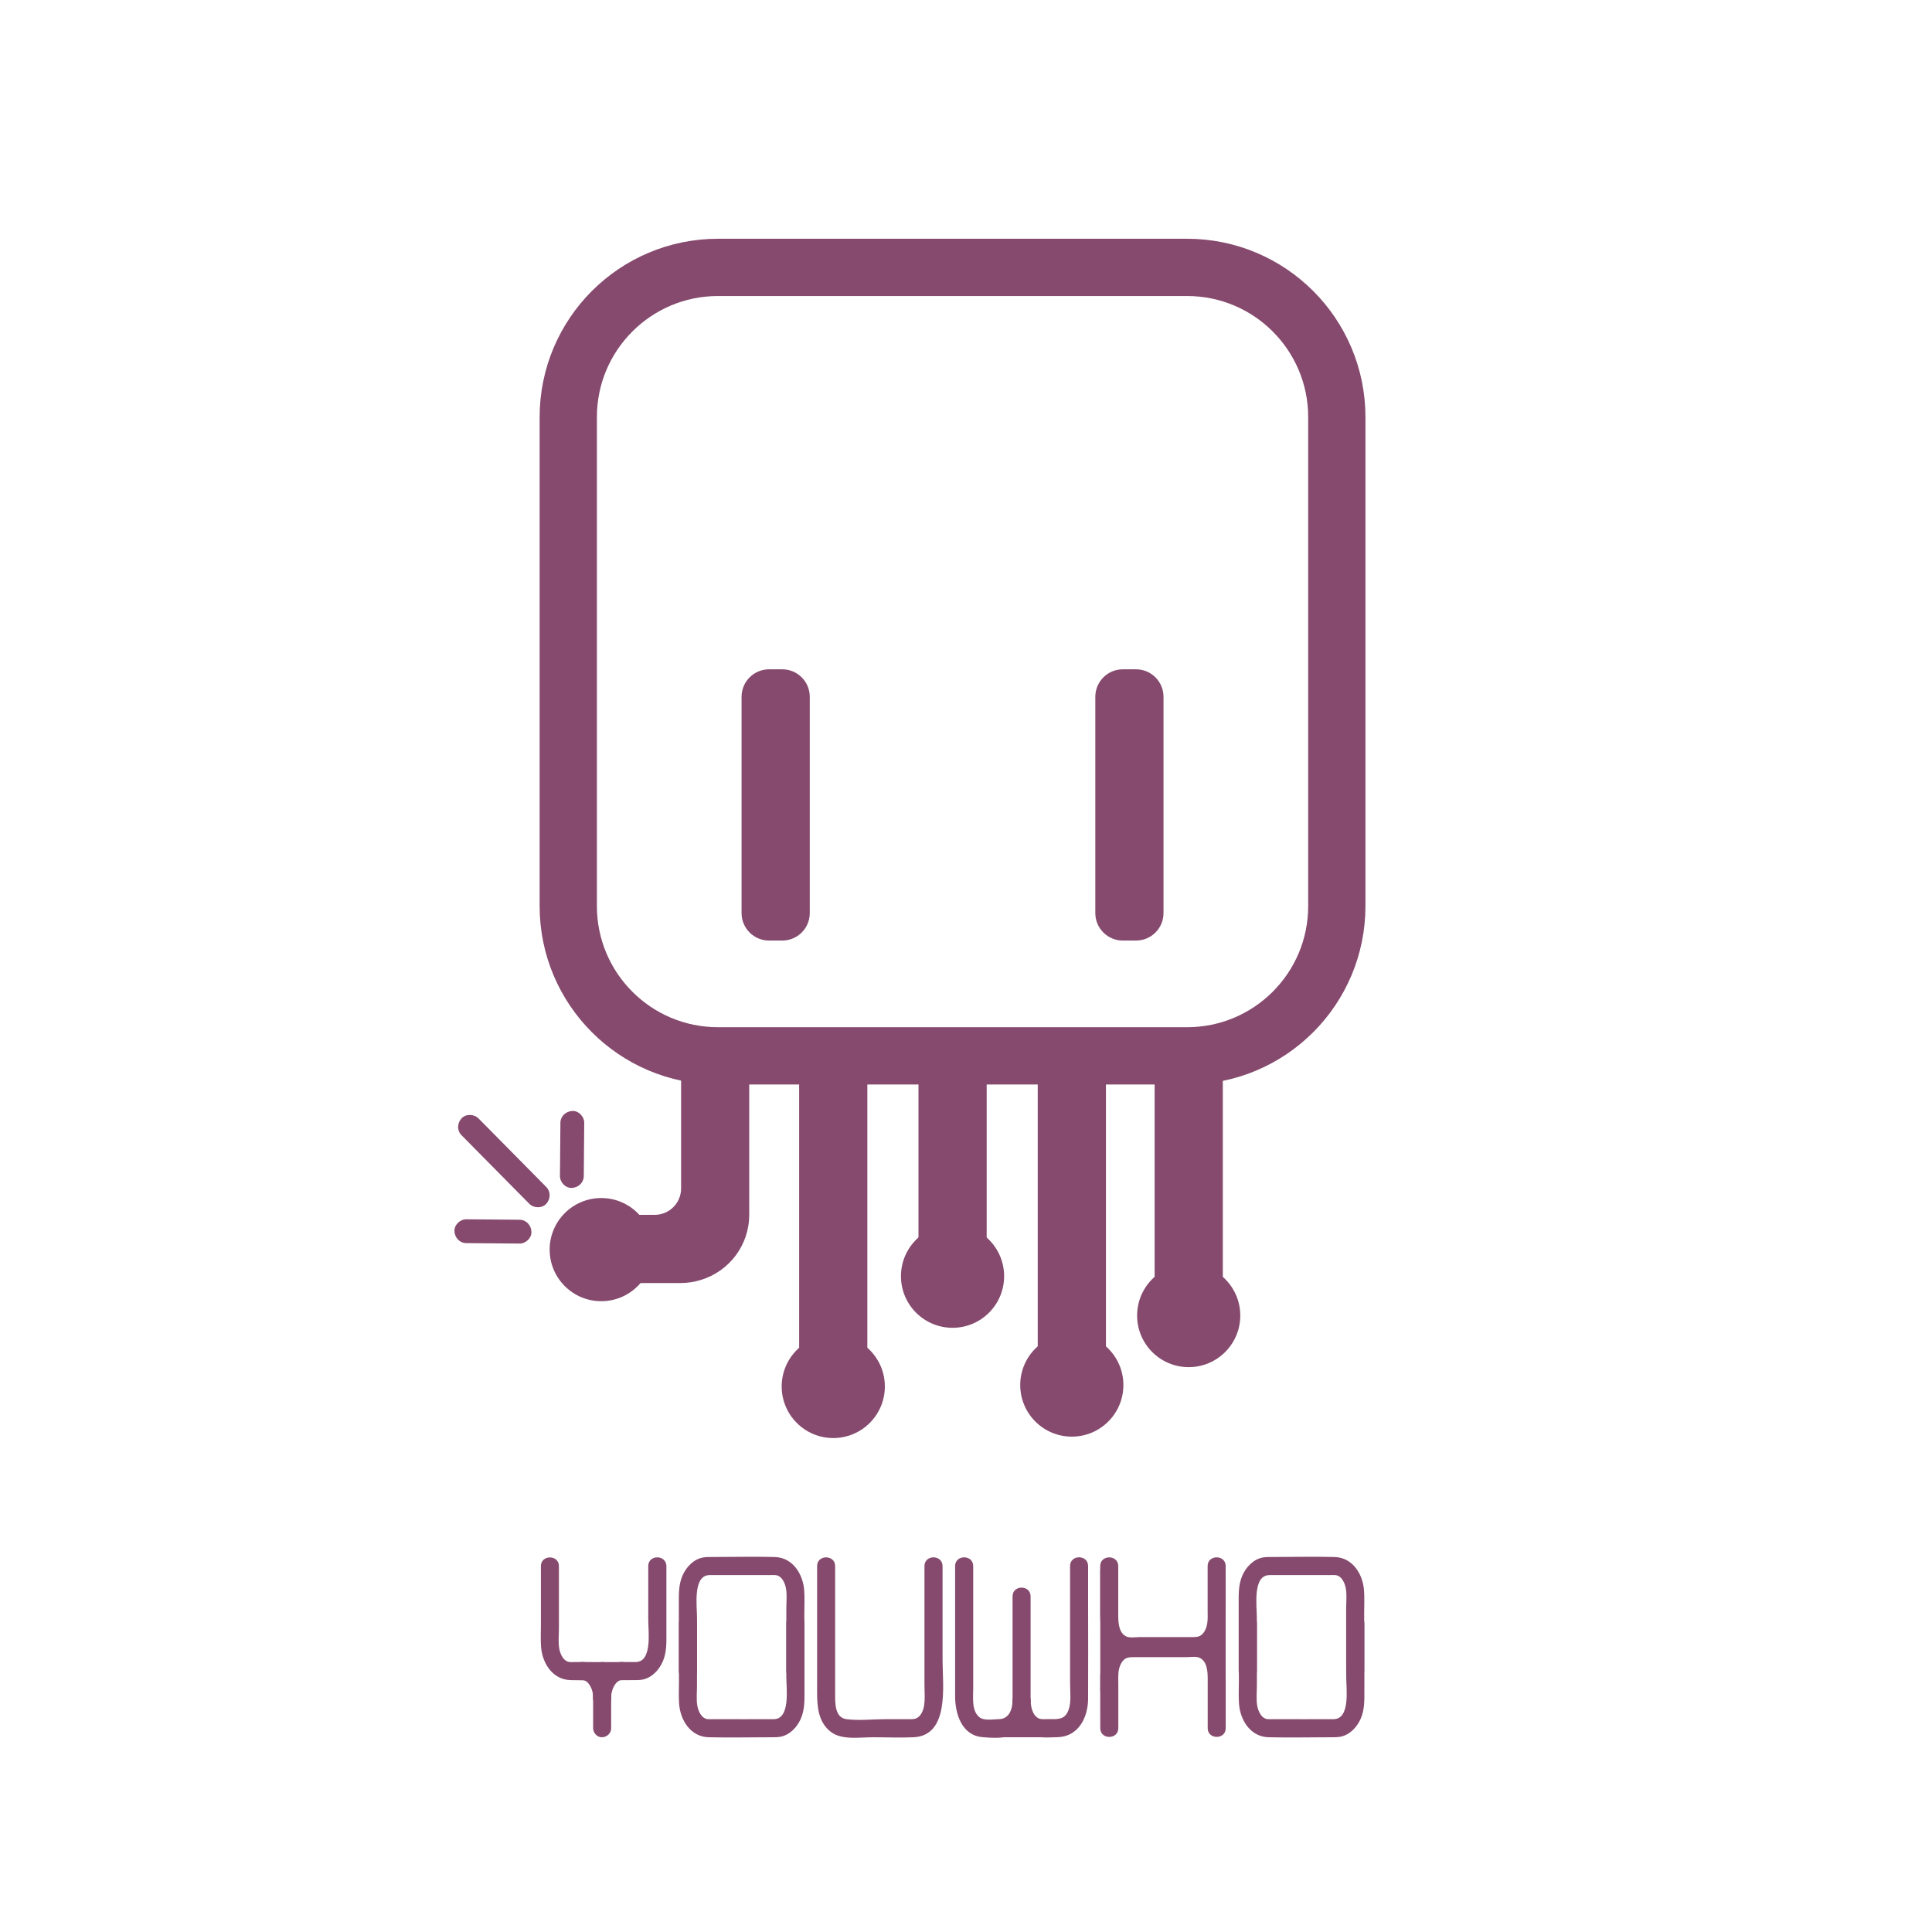
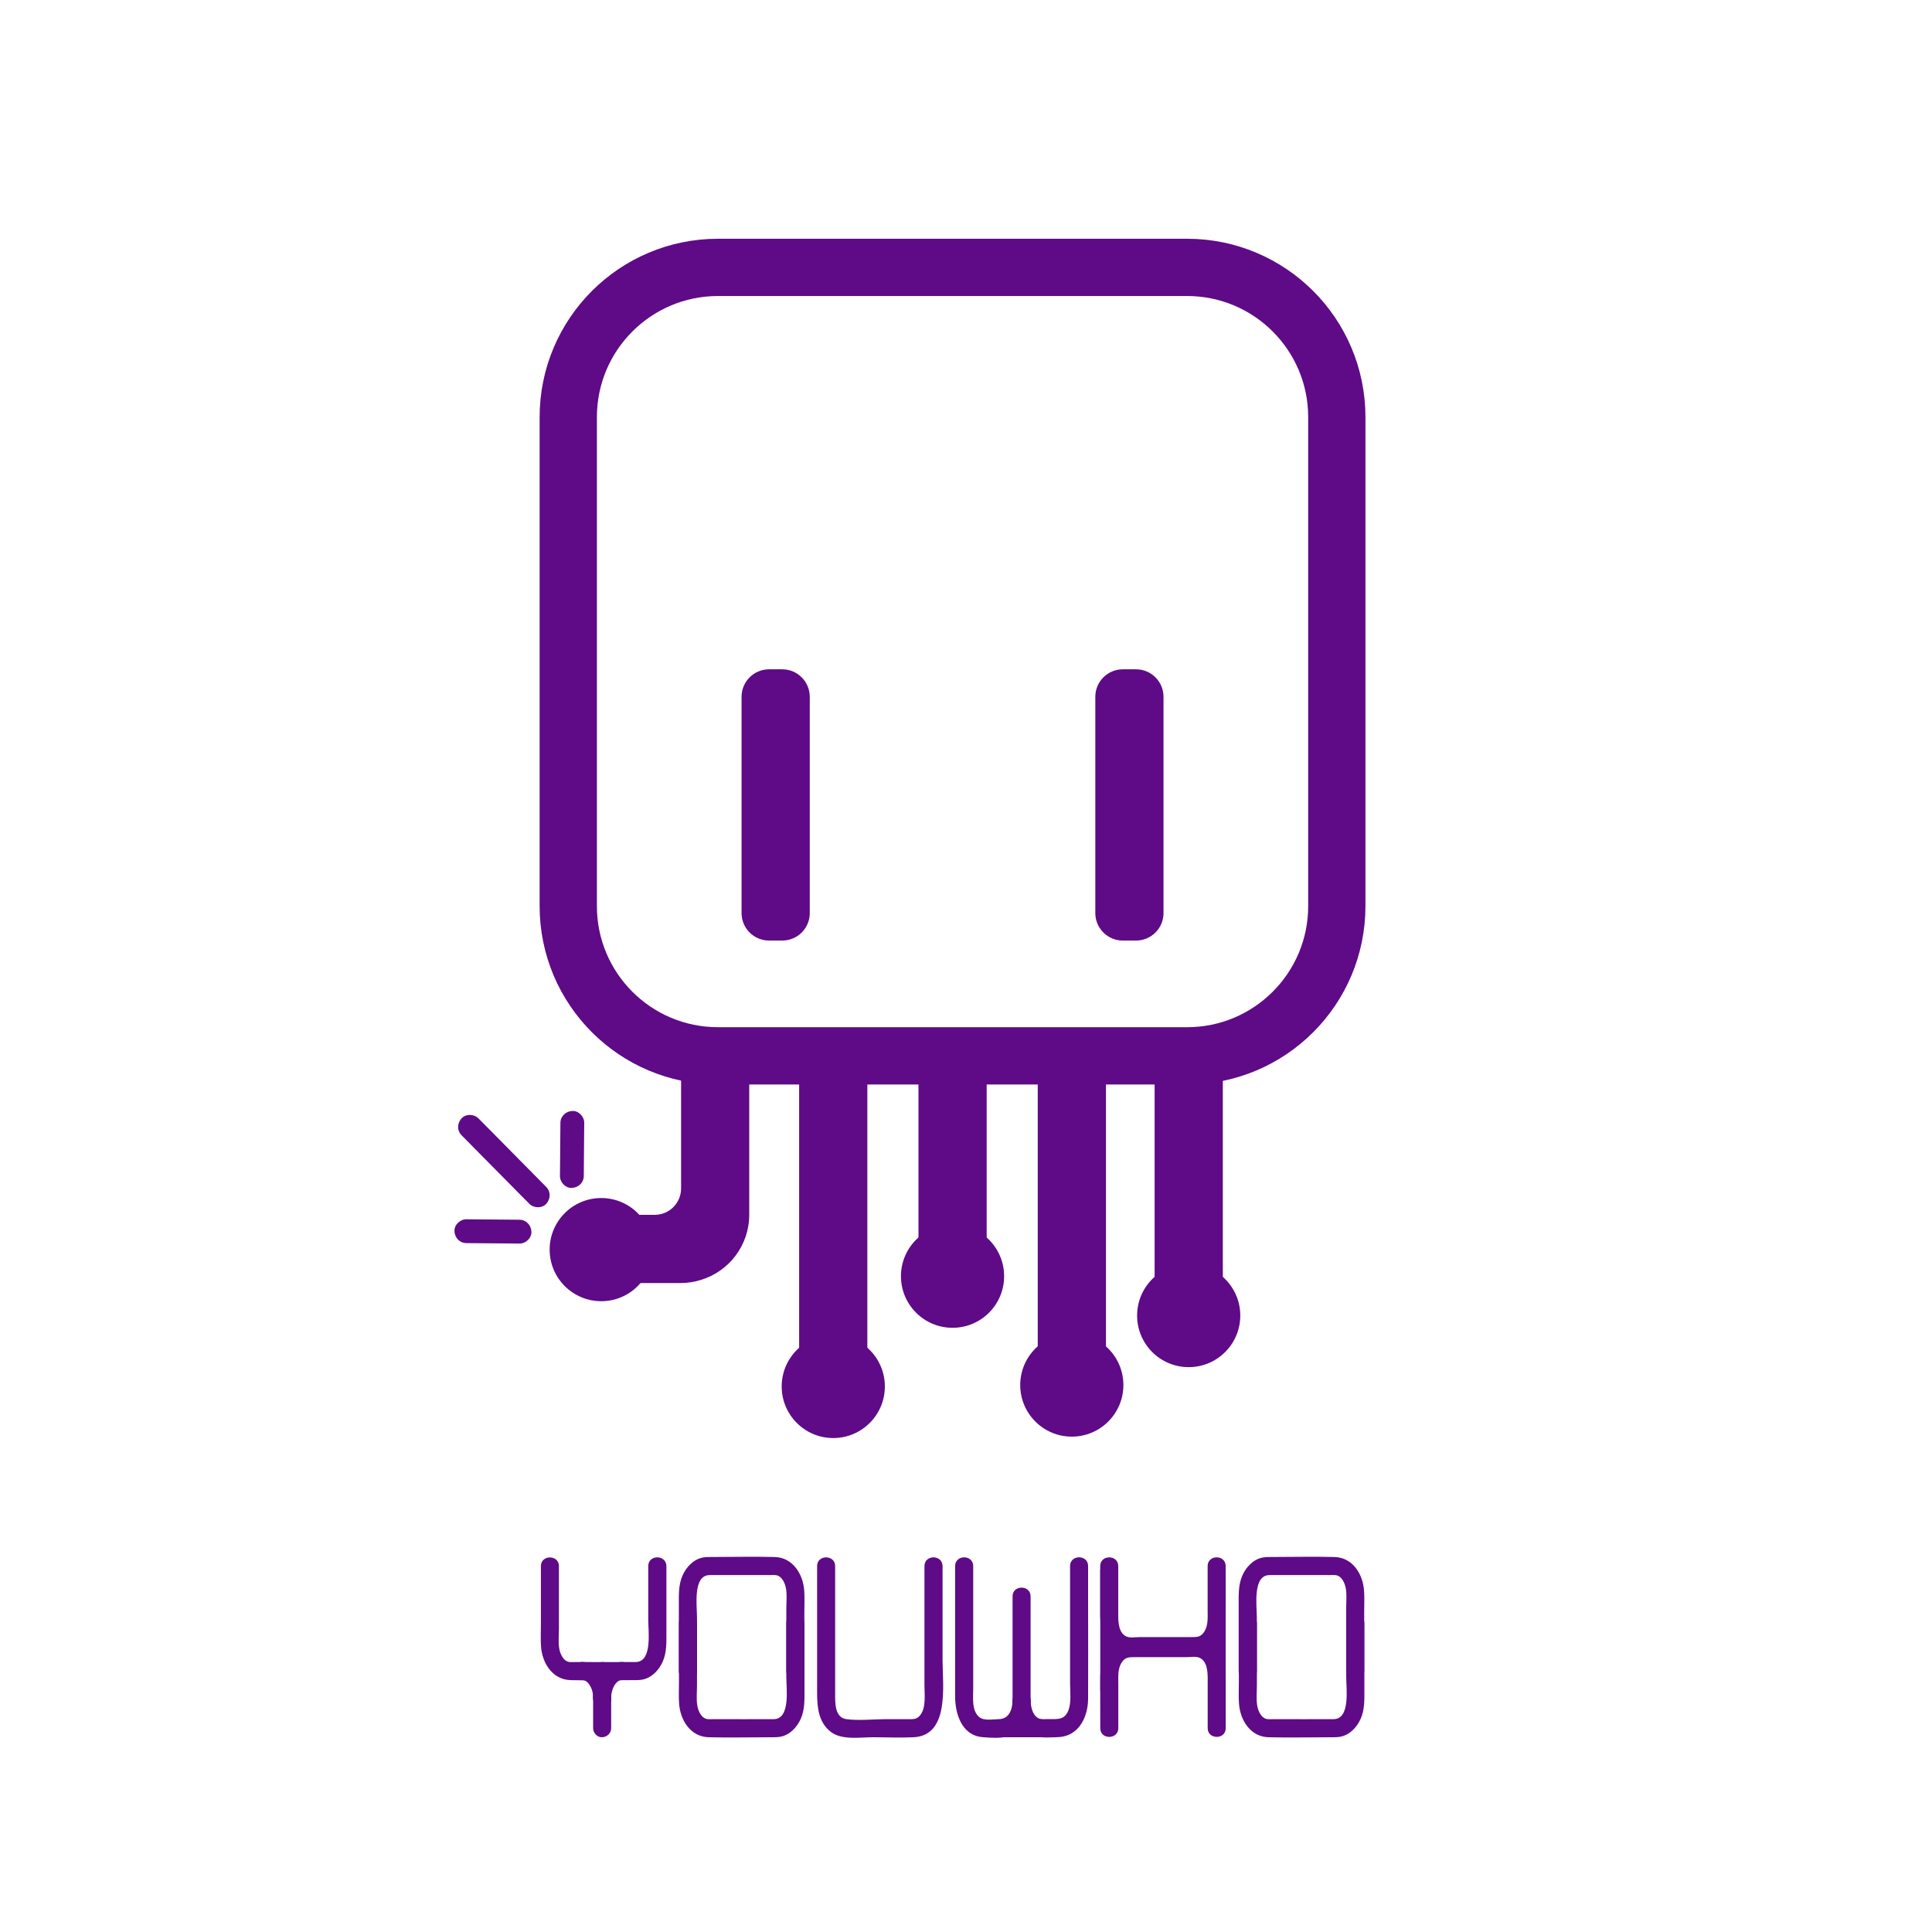
<svg xmlns="http://www.w3.org/2000/svg" version="1.1" id="Layer_1" x="0px" y="0px" viewBox="0 0 300 300" style="enable-background:new 0 0 300 300;" xml:space="preserve">
  <style type="text/css">
	@keyframes rotation {
		0% {
		  transform: rotate(0deg);
		}
		50% {
		  transform: rotate(30deg) translateY(25px);
		}
		100% {
			transform: rotate(0deg);
		  }  
	  }
	  @keyframes swim {
		0% {
			transform: translateY(0);
		  }
		33% {
			transform: translateY(5px);
		}
		33% {
			transform: translateY(-5px);
		  }
		100% {
			transform: translateY(0);
		}
		}
			
- 	.st0{fill:none;stroke:#864A6E;stroke-width:8.892;stroke-miterlimit:10;}
- 	.st1{fill:#864A6E;}
+ 	.st0{fill:none;stroke:#5F0A87;stroke-width:8.892;stroke-miterlimit:10;}
+ 	.st1{fill:#5F0A87;}
	.hand-knock, .up-knock, .middle-knock, .bottom-knock,.hand-knock-f{ 
		animation: rotation 1s linear;
		transform-origin: center;
	}	  
	.octapus{ 
		animation-name: swim;
		animation-duration: 5s;
		animation-iteration-count: infinite;
	}	  
	
</style>
  <g class="octapus">
    <path class="st0 in-head" d="M184.33,41.52h-72.84c-12.84,0-23.25,10.41-23.25,23.25v75.93c0,12.84,10.41,23.25,23.25,23.25h72.84   c12.84,0,23.25-10.41,23.25-23.25V64.77C207.58,51.93,197.17,41.52,184.33,41.52z" />
    <path class="st1 hand-a" d="M185.61,209.14h-2.05c-2.36,0-4.27-1.91-4.27-4.27v-38.38c0-2.36,1.91-4.27,4.27-4.27h2.05   c2.36,0,4.27,1.91,4.27,4.27v38.38C189.87,207.23,187.96,209.14,185.61,209.14z" />
    <path class="st1 hand-b" d="M167.46,221.62h-2.05c-2.36,0-4.27-1.91-4.27-4.27v-50.87c0-2.36,1.91-4.27,4.27-4.27h2.05   c2.36,0,4.27,1.91,4.27,4.27v50.87C171.73,219.71,169.82,221.62,167.46,221.62z" />
    <path class="st1 hand-c" d="M148.94,204.79h-2.05c-2.36,0-4.27-1.91-4.27-4.27v-34.03c0-2.36,1.91-4.27,4.27-4.27h2.05   c2.36,0,4.27,1.91,4.27,4.27v34.03C153.2,202.88,151.29,204.79,148.94,204.79z" />
    <path class="st1 hand-d" d="M130.41,221.66h-2.05c-2.36,0-4.27-1.91-4.27-4.27v-52.57c0-2.36,1.91-4.27,4.27-4.27h2.05   c2.36,0,4.27,1.91,4.27,4.27v52.57C134.68,219.75,132.77,221.66,130.41,221.66z" />
    <path class="st1 eye-left" d="M121.47,146.05h-2.05c-2.36,0-4.27-1.91-4.27-4.27V108.2c0-2.36,1.91-4.27,4.27-4.27h2.05   c2.36,0,4.27,1.91,4.27,4.27v33.58C125.74,144.14,123.83,146.05,121.47,146.05z" />
    <path class="st1 eye-right" d="M176.4,146.05h-2.05c-2.36,0-4.27-1.91-4.27-4.27V108.2c0-2.36,1.91-4.27,4.27-4.27h2.05   c2.36,0,4.27,1.91,4.27,4.27v33.58C180.67,144.14,178.76,146.05,176.4,146.05z" />
    <path class="st1 hand-knock" d="M105.76,160.32v24.22c0,2.27-1.84,4.1-4.1,4.1H92.2v10.59h13.47c1.11,0,2.18-0.17,3.18-0.49   c4.34-1.32,7.49-5.35,7.49-10.12v-28.29H105.76z" />
    <circle class="st1 hand-knock-f" cx="93.36" cy="194.04" r="8.01" />
    <circle class="st1 hand-d-f" cx="129.39" cy="215.29" r="8.01" />
    <circle class="st1 hand-c-f" cx="147.91" cy="198.17" r="8.01" />
    <circle class="st1 hand-a-f" cx="184.58" cy="204.28" r="8.01" />
    <circle class="st1 hand-b-f" cx="166.43" cy="215.07" r="8.01" />
    <g>
      <g>
        <path class="st1 bottom-knock" d="M72.42,193.03c2.4,0.02,4.81,0.04,7.21,0.06c0.35,0,0.69,0.01,1.04,0.01c0.97,0.01,1.9-0.86,1.85-1.85     c-0.05-1.01-0.81-1.84-1.85-1.85c-2.4-0.02-4.81-0.04-7.21-0.06c-0.35,0-0.69-0.01-1.04-0.01c-0.97-0.01-1.9,0.86-1.85,1.85     C70.61,192.19,71.38,193.03,72.42,193.03L72.42,193.03z" />
      </g>
    </g>
    <g>
      <g>
        <path class="st1 up-knock" d="M87.02,174.36c-0.02,2.4-0.04,4.81-0.06,7.21c0,0.35-0.01,0.69-0.01,1.04c-0.01,0.97,0.86,1.9,1.85,1.85     c1.01-0.05,1.84-0.81,1.85-1.85c0.02-2.4,0.04-4.81,0.06-7.21c0-0.35,0.01-0.69,0.01-1.04c0.01-0.97-0.86-1.9-1.85-1.85     C87.86,172.56,87.03,173.32,87.02,174.36L87.02,174.36z" />
      </g>
    </g>
    <g>
      <g>
        <path class="st1 middle-knock" d="M71.67,176.28c3.07,3.11,6.14,6.22,9.22,9.33c0.44,0.44,0.87,0.88,1.31,1.32c0.68,0.69,1.95,0.73,2.62,0     c0.68-0.74,0.73-1.88,0-2.62c-3.07-3.11-6.14-6.22-9.22-9.33c-0.44-0.44-0.87-0.88-1.31-1.32c-0.68-0.69-1.95-0.73-2.62,0     C70.98,174.41,70.94,175.55,71.67,176.28L71.67,176.28z" />
      </g>
    </g>
  </g>
  <g>
    <g>
      <g>
        <path class="st1 u" d="M143.55,243.18c0,3.78,0,7.57,0,11.35c0,2.4,0,4.81,0,7.21c0,1.44,0.28,3.45-0.69,4.63     c-0.52,0.64-1.09,0.58-1.82,0.58c-1.15,0-2.3,0-3.45,0c-2,0-4.18,0.26-6.16,0c-1.83-0.24-1.75-2.54-1.75-3.98     c0-2.12,0-4.24,0-6.36c0-4.48,0-8.96,0-13.43c0-1.8-2.8-1.81-2.8,0c0,4.15,0,8.31,0,12.46c0,2.38,0,4.76,0,7.14     c0,2.29,0.19,4.73,2.22,6.21c1.7,1.23,4.45,0.77,6.42,0.77c2.11,0,4.24,0.1,6.34,0c5.64-0.27,4.5-8.15,4.5-11.96     c0-4.87,0-9.74,0-14.61C146.35,241.37,143.55,241.37,143.55,243.18L143.55,243.18z" />
      </g>
    </g>
    <g>
      <g>
        <g>
          <path class="st1 w-left" d="M148.31,243.18c0,4.44,0,8.87,0,13.31c0,2.31,0,4.61,0,6.92c0,2.71,1.03,6.04,4.21,6.33      c1.21,0.11,2.77,0.21,3.95-0.1c2.42-0.64,3.49-3.23,3.56-5.51c0.06-1.8-2.74-1.8-2.8,0c-0.05,1.44-0.6,2.81-2.16,2.82      c-0.86,0.01-2.24,0.28-2.97-0.29c-1.26-0.98-0.98-3.09-0.98-4.52c0-4.87,0-9.73,0-14.6c0-1.45,0-2.91,0-4.36      C151.12,241.37,148.31,241.37,148.31,243.18L148.31,243.18z" />
        </g>
      </g>
      <g>
        <g>
          <path class="st1 w-right" d="M157.23,264.13c0.07,2.1,0.92,4.38,2.96,5.28c1.19,0.53,2.69,0.36,3.97,0.34c3.27-0.05,4.78-3.01,4.8-5.97      c0.03-5.06,0-10.12,0-15.18c0-1.81,0-3.62,0-5.43c0-1.8-2.8-1.81-2.8,0c0,3.66,0,7.32,0,10.97c0,2.42,0,4.83,0,7.25      c0,1.28,0.22,2.95-0.25,4.17c-0.61,1.58-1.75,1.38-3.17,1.38c-0.49,0-1.06,0.09-1.51-0.14c-0.91-0.48-1.16-1.76-1.19-2.68      C159.97,262.33,157.17,262.32,157.23,264.13L157.23,264.13z" />
        </g>
      </g>
    </g>
    <g>
      <g>
        <g>
          <path class="st1 first-o-bottom" d="M122.1,252.05c0,2.8,0,5.59,0,8.39c0,1.72,0.67,6.49-1.95,6.51c-3.1,0.02-6.2,0-9.3,0      c-0.31,0-0.63,0.03-0.94,0c-1-0.09-1.5-1.27-1.64-2.15c-0.16-1-0.04-2.1-0.04-3.11c0-3.21,0-6.42,0-9.63c0-1.8-2.8-1.81-2.8,0      c0,3.05,0,6.09,0,9.14c0,1.11-0.06,2.23,0.02,3.33c0.18,2.59,1.78,5.16,4.6,5.23c3.22,0.08,6.46,0,9.68,0      c0.49,0,0.97,0.01,1.46-0.08c1.46-0.28,2.58-1.48,3.16-2.8c0.63-1.45,0.57-2.94,0.57-4.48c0-3.45,0-6.89,0-10.34      C124.91,250.25,122.1,250.25,122.1,252.05L122.1,252.05z" />
        </g>
      </g>
      <g>
        <g>
          <path class="st1 first-o-top" d="M108.23,259.48c0-2.8,0-5.59,0-8.39c0-1.72-0.67-6.49,1.95-6.51c3.1-0.02,6.2,0,9.3,0      c0.31,0,0.63-0.03,0.94,0c1,0.09,1.5,1.27,1.64,2.15c0.16,1,0.04,2.1,0.04,3.11c0,3.21,0,6.42,0,9.63c0,1.8,2.8,1.81,2.8,0      c0-3.05,0-6.09,0-9.14c0-1.11,0.06-2.23-0.02-3.33c-0.18-2.59-1.78-5.16-4.6-5.23c-3.22-0.08-6.46,0-9.68,0      c-0.49,0-0.97-0.01-1.46,0.08c-1.46,0.28-2.58,1.48-3.16,2.8c-0.63,1.45-0.57,2.94-0.57,4.48c0,3.45,0,6.89,0,10.34      C105.42,261.28,108.23,261.28,108.23,259.48L108.23,259.48z" />
        </g>
      </g>
    </g>
    <g>
      <g>
        <g>
          <path class="st1 second-o-bottom" d="M209.04,252.05c0,2.8,0,5.59,0,8.39c0,1.72,0.67,6.49-1.95,6.51c-3.1,0.02-6.2,0-9.3,0      c-0.31,0-0.63,0.03-0.94,0c-1-0.09-1.5-1.27-1.64-2.15c-0.16-1-0.04-2.1-0.04-3.11c0-3.21,0-6.42,0-9.63c0-1.8-2.8-1.81-2.8,0      c0,3.05,0,6.09,0,9.14c0,1.11-0.06,2.23,0.02,3.33c0.18,2.59,1.78,5.16,4.6,5.23c3.22,0.08,6.46,0,9.68,0      c0.49,0,0.97,0.01,1.46-0.08c1.46-0.28,2.58-1.48,3.16-2.8c0.63-1.45,0.57-2.94,0.57-4.48c0-3.45,0-6.89,0-10.34      C211.84,250.25,209.04,250.25,209.04,252.05L209.04,252.05z" />
        </g>
      </g>
      <g>
        <g>
          <path class="st1 second-o-top" d="M195.16,259.48c0-2.8,0-5.59,0-8.39c0-1.72-0.67-6.49,1.95-6.51c3.1-0.02,6.2,0,9.3,0      c0.31,0,0.63-0.03,0.94,0c1,0.09,1.5,1.27,1.64,2.15c0.16,1,0.04,2.1,0.04,3.11c0,3.21,0,6.42,0,9.63c0,1.8,2.8,1.81,2.8,0      c0-3.05,0-6.09,0-9.14c0-1.11,0.06-2.23-0.02-3.33c-0.18-2.59-1.78-5.16-4.6-5.23c-3.22-0.08-6.46,0-9.68,0      c-0.49,0-0.97-0.01-1.46,0.08c-1.46,0.28-2.58,1.48-3.16,2.8c-0.63,1.45-0.57,2.94-0.57,4.48c0,3.45,0,6.89,0,10.34      C192.36,261.28,195.16,261.28,195.16,259.48L195.16,259.48z" />
        </g>
      </g>
    </g>
    <g>
      <g>
        <g>
          <path class="st1 h-top" d="M187.52,243.18c0,2.29,0,4.58,0,6.86c0,1.09,0.11,2.27-0.47,3.25c-0.54,0.91-1.14,0.92-2.06,0.92      c-2.68,0-5.37,0-8.05,0c-0.59,0-1.47,0.15-2.02-0.09c-1.19-0.53-1.28-2.14-1.28-3.26c0-2.56,0-5.12,0-7.68c0-1.8-2.8-1.81-2.8,0      c0,2.48,0,4.96,0,7.44c0,1.7,0.22,3.36,1.32,4.75c0.98,1.24,2.28,1.65,3.79,1.65c2.84,0,5.68,0,8.51,0      c1.13,0,2.26,0.08,3.28-0.53c1.84-1.08,2.57-3.25,2.58-5.28c0.02-2.68,0-5.35,0-8.03C190.33,241.37,187.52,241.37,187.52,243.18      L187.52,243.18z" />
        </g>
      </g>
      <g>
        <g>
          <path class="st1 h-bottom" d="M173.65,268.35c0-2.29,0-4.58,0-6.86c0-1.09-0.11-2.27,0.47-3.25c0.54-0.91,1.14-0.92,2.06-0.92      c2.68,0,5.37,0,8.05,0c0.59,0,1.47-0.15,2.02,0.09c1.19,0.53,1.28,2.14,1.28,3.26c0,2.56,0,5.12,0,7.68c0,1.8,2.8,1.81,2.8,0      c0-2.48,0-4.96,0-7.44c0-1.7-0.22-3.36-1.32-4.75c-0.98-1.24-2.28-1.65-3.79-1.65c-2.84,0-5.68,0-8.51,0      c-1.13,0-2.26-0.08-3.28,0.53c-1.84,1.08-2.57,3.25-2.58,5.28c-0.02,2.68,0,5.35,0,8.03      C170.84,270.16,173.65,270.16,173.65,268.35L173.65,268.35z" />
        </g>
      </g>
    </g>
    <g>
      <g>
        <g>
          <path class="st1 y-top" d="M100.66,243.18c0,2.8,0,5.59,0,8.39c0,1.72,0.67,6.49-1.95,6.51c-3.1,0.02-6.2,0-9.3,0      c-0.31,0-0.63,0.03-0.94,0c-1-0.09-1.5-1.27-1.64-2.15c-0.16-1-0.04-2.1-0.04-3.11c0-3.21,0-6.42,0-9.63c0-1.8-2.8-1.81-2.8,0      c0,3.05,0,6.09,0,9.14c0,1.11-0.06,2.23,0.02,3.33c0.18,2.59,1.78,5.16,4.6,5.23c3.22,0.08,6.46,0,9.68,0      c0.49,0,0.97,0.01,1.46-0.08c1.46-0.28,2.58-1.48,3.16-2.8c0.63-1.45,0.57-2.94,0.57-4.48c0-3.45,0-6.89,0-10.34      C103.46,241.37,100.66,241.37,100.66,243.18L100.66,243.18z" />
        </g>
      </g>
      <g>
        <g>
          <path class="st1 y-bottom" d="M92.1,259.48c0,2.59,0,5.18,0,7.78c0,0.37,0,0.73,0,1.1c0,0.73,0.64,1.44,1.4,1.4      c0.76-0.03,1.4-0.62,1.4-1.4c0-2.59,0-5.18,0-7.78c0-0.37,0-0.73,0-1.1c0-0.73-0.64-1.44-1.4-1.4      C92.75,258.11,92.1,258.69,92.1,259.48L92.1,259.48z" />
        </g>
      </g>
    </g>
    <rect x="170.85" y="243.75" class="st1" width="1.98" height="18.87" />
    <rect x="188.34" y="243.75" class="st1" width="1.98" height="18.87" />
    <rect x="154.67" y="267.93" class="st1" width="9.04" height="1.83" />
    <g>
      <g>
        <path class="st1" d="M160.03,264.13c0-4.75,0-9.5,0-14.24c0-0.67,0-1.34,0-2.01c0-1.8-2.8-1.81-2.8,0c0,4.75,0,9.5,0,14.24     c0,0.67,0,1.34,0,2.01C157.23,265.93,160.03,265.94,160.03,264.13L160.03,264.13z" />
      </g>
    </g>
    <g>
      <g>
        <g>
          <path class="st1" d="M96.59,258.07c-1.4,0.02-2.55,0.79-3.36,1.89c-0.78,1.06-1.12,2.44-1.13,3.74c0,0.73,0.65,1.44,1.4,1.4      c0.76-0.03,1.4-0.62,1.4-1.4c0-0.27,0.02-0.53,0.05-0.8c-0.02,0.12-0.03,0.25-0.05,0.37c0.07-0.45,0.18-0.9,0.36-1.32      c-0.05,0.11-0.09,0.22-0.14,0.33c0.14-0.33,0.32-0.65,0.54-0.94c-0.07,0.09-0.15,0.19-0.22,0.28c0.18-0.24,0.39-0.45,0.63-0.64      c-0.09,0.07-0.19,0.15-0.28,0.22c0.19-0.14,0.39-0.26,0.6-0.35c-0.11,0.05-0.22,0.09-0.33,0.14c0.2-0.08,0.4-0.14,0.61-0.16      c-0.12,0.02-0.25,0.03-0.37,0.05c0.1-0.01,0.2-0.02,0.29-0.02c0.73-0.01,1.44-0.64,1.4-1.4      C97.96,258.72,97.38,258.07,96.59,258.07L96.59,258.07z" />
        </g>
      </g>
      <g>
        <g>
          <path class="st1" d="M94.91,263.7c-0.01-1.3-0.35-2.68-1.13-3.74c-0.81-1.1-1.96-1.87-3.36-1.89c-0.73-0.01-1.44,0.65-1.4,1.4      c0.03,0.77,0.62,1.39,1.4,1.4c0.1,0,0.2,0.01,0.29,0.02c-0.12-0.02-0.25-0.03-0.37-0.05c0.21,0.03,0.41,0.08,0.61,0.16      c-0.11-0.05-0.22-0.09-0.33-0.14c0.22,0.09,0.41,0.21,0.6,0.35c-0.09-0.07-0.19-0.15-0.28-0.22c0.24,0.18,0.45,0.4,0.63,0.64      c-0.07-0.09-0.15-0.19-0.22-0.28c0.22,0.29,0.4,0.61,0.54,0.94c-0.05-0.11-0.09-0.22-0.14-0.33c0.18,0.42,0.29,0.86,0.36,1.32      c-0.02-0.12-0.03-0.25-0.05-0.37c0.04,0.26,0.05,0.53,0.05,0.8c0,0.73,0.64,1.44,1.4,1.4C94.26,265.07,94.91,264.49,94.91,263.7      L94.91,263.7z" />
        </g>
      </g>
    </g>
  </g>
</svg>
